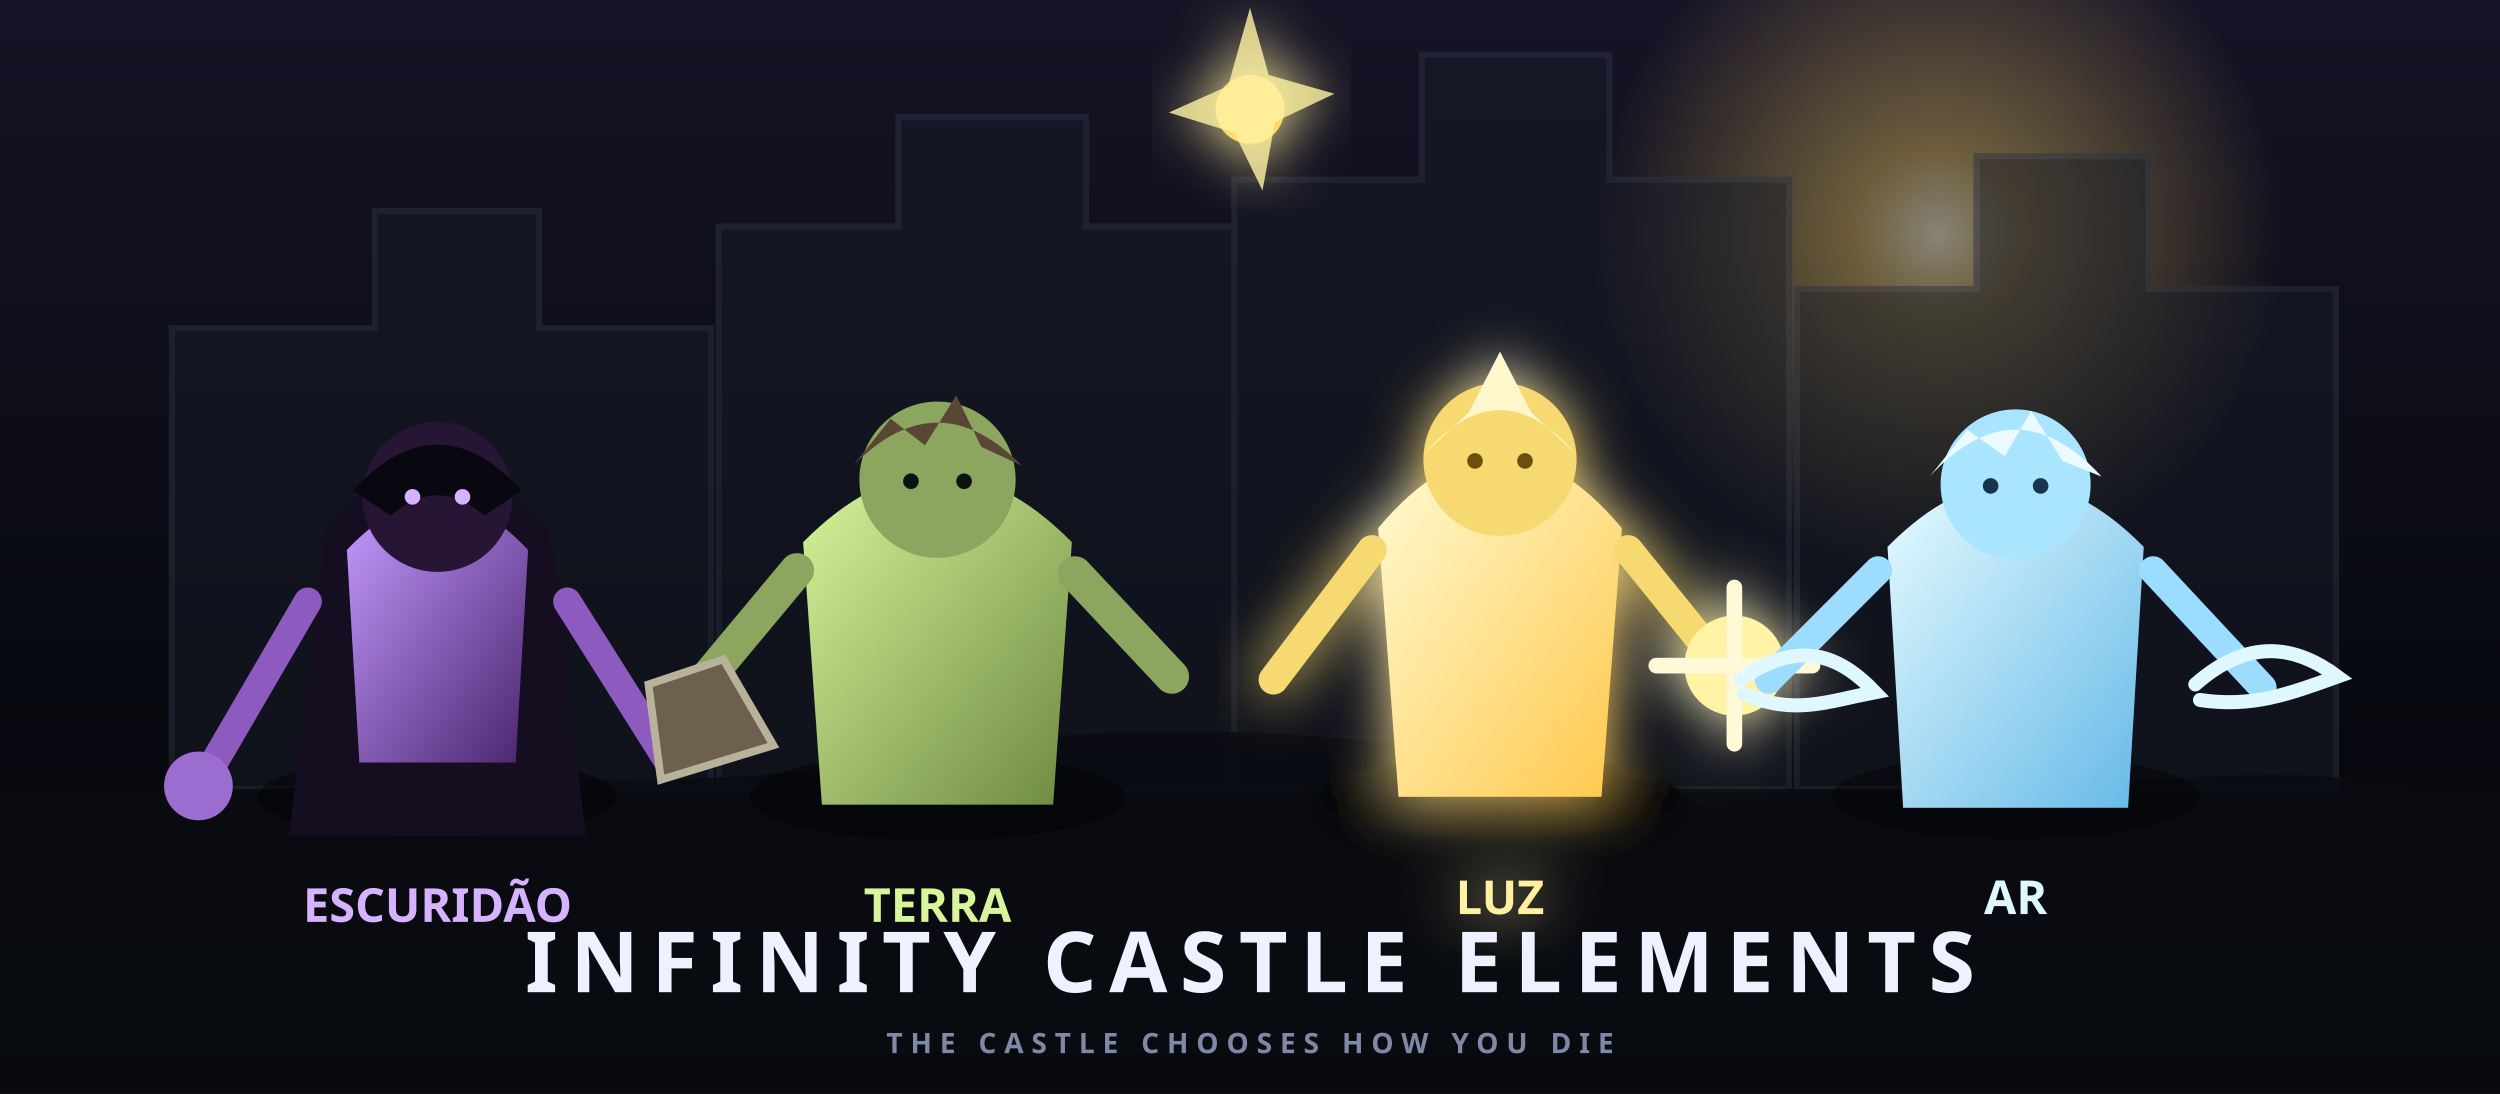
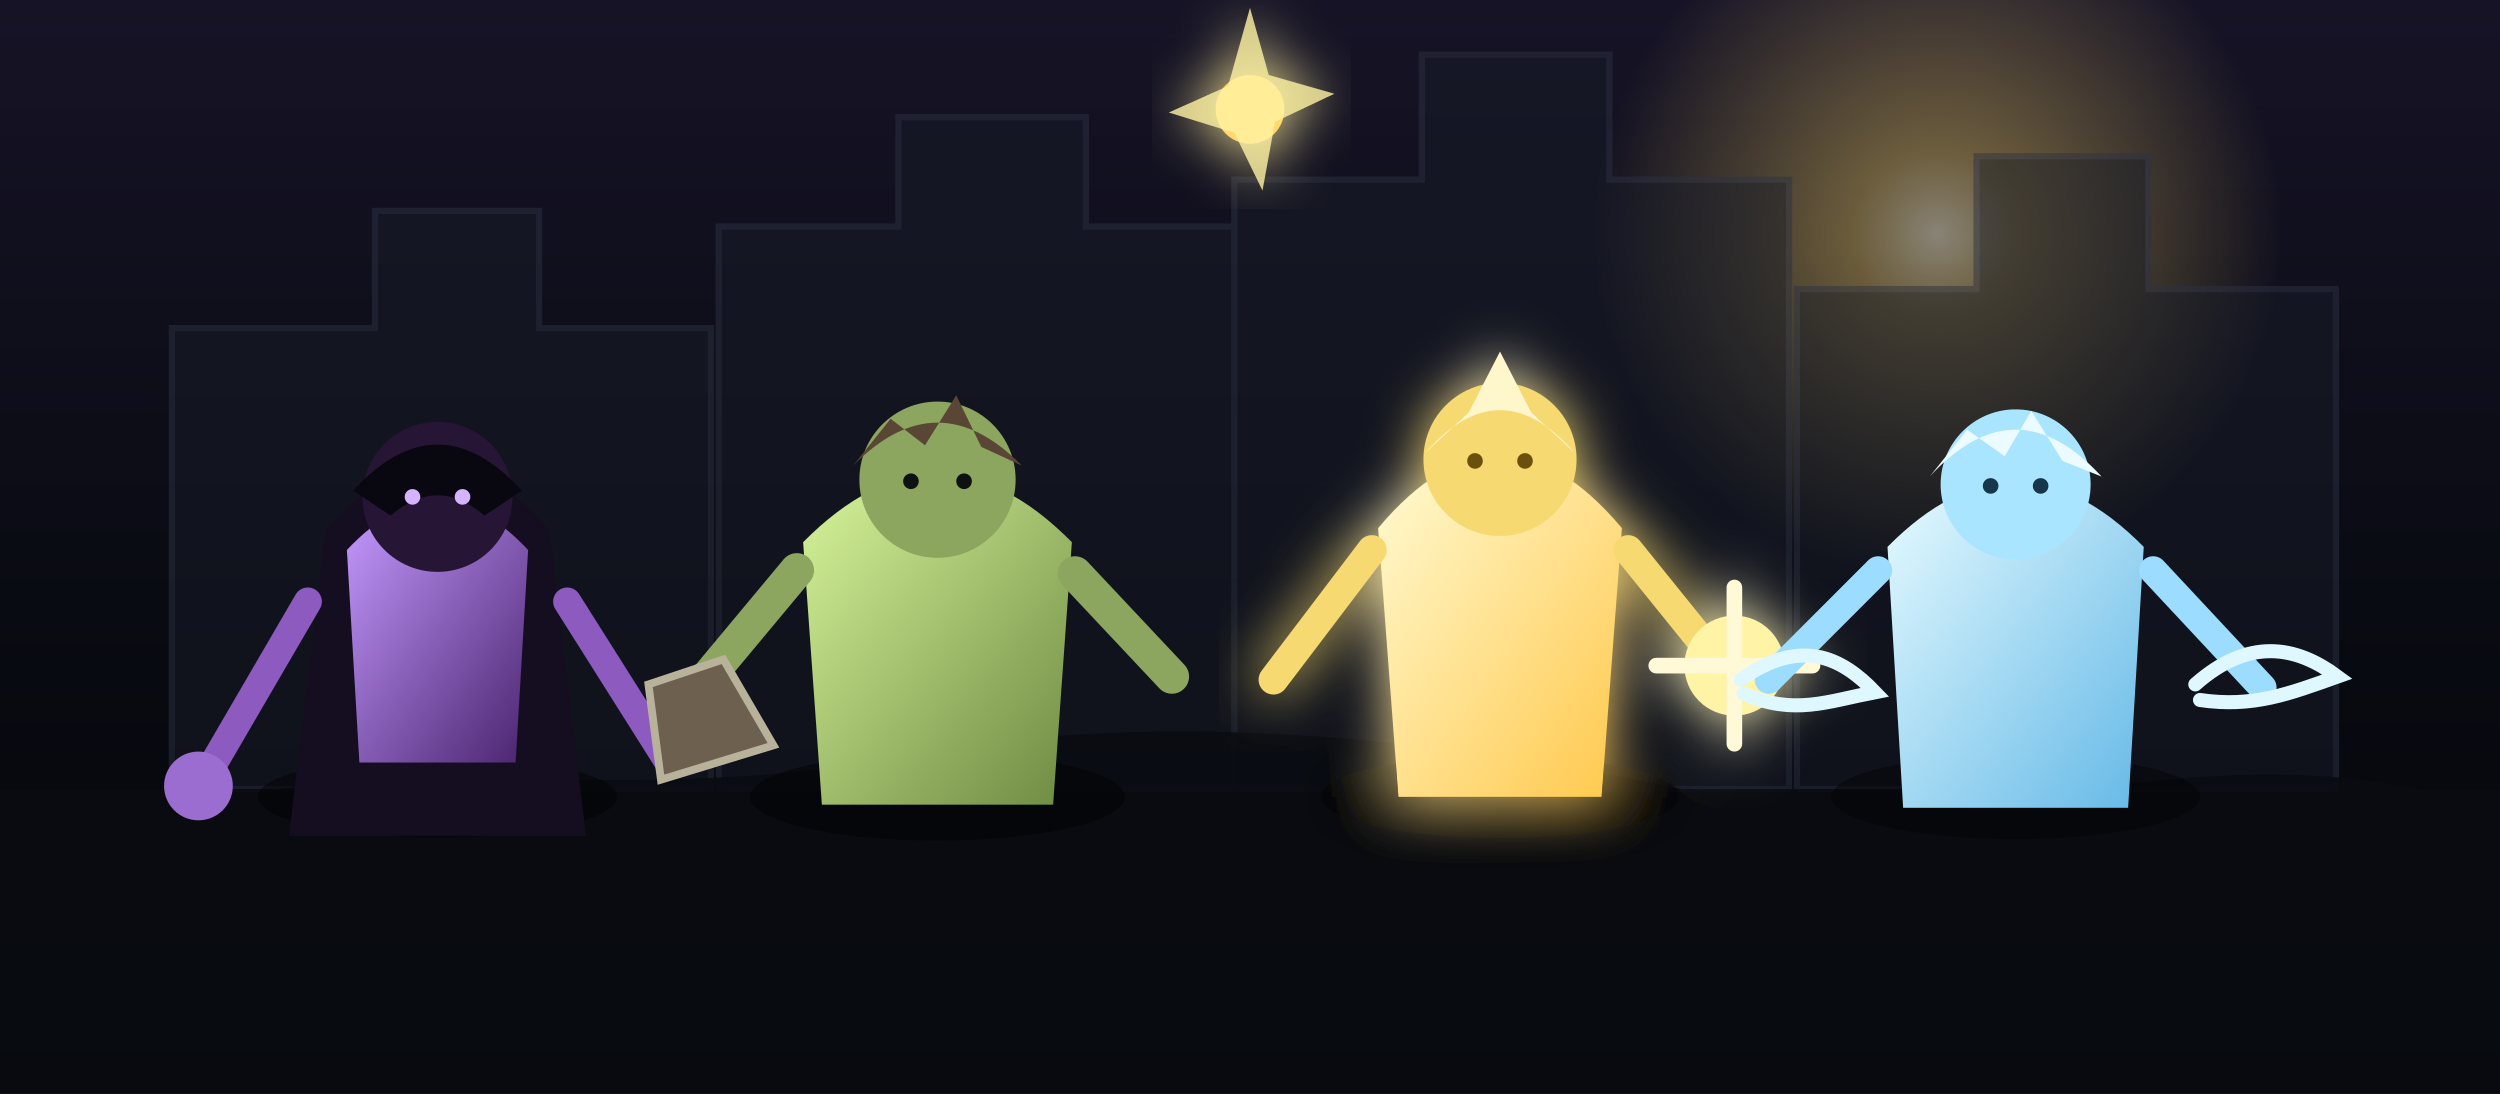
<svg xmlns="http://www.w3.org/2000/svg" viewBox="0 0 1600 700" role="img" aria-labelledby="t d">
  <defs>
    <linearGradient id="sky" x1="0" y1="0" x2="0" y2="1">
      <stop stop-color="#161326" />
      <stop offset=".55" stop-color="#090b12" />
      <stop offset="1" stop-color="#04050a" />
    </linearGradient>
    <radialGradient id="moon">
      <stop stop-color="#fff8d0" />
      <stop offset=".25" stop-color="#ffd96a" stop-opacity=".75" />
      <stop offset="1" stop-color="#ffd96a" stop-opacity="0" />
    </radialGradient>
    <linearGradient id="earth" x1="0" x2="1" y2="1">
      <stop stop-color="#d7f59a" />
      <stop offset="1" stop-color="#6d8a42" />
    </linearGradient>
    <linearGradient id="air" x1="0" x2="1" y2="1">
      <stop stop-color="#e7fbff" />
      <stop offset="1" stop-color="#65b9e7" />
    </linearGradient>
    <linearGradient id="light" x1="0" x2="1" y2="1">
      <stop stop-color="#fffbd4" />
      <stop offset="1" stop-color="#ffc84c" />
    </linearGradient>
    <linearGradient id="dark" x1="0" x2="1" y2="1">
      <stop stop-color="#c49aff" />
      <stop offset="1" stop-color="#4b246f" />
    </linearGradient>
    <filter id="glow">
      <feGaussianBlur stdDeviation="18" result="b" />
      <feMerge>
        <feMergeNode in="b" />
        <feMergeNode in="SourceGraphic" />
      </feMerge>
    </filter>
  </defs>
  <rect width="1600" height="700" fill="url(#sky)" />
  <circle cx="1240" cy="150" r="220" fill="url(#moon)" opacity=".5" />
  <g opacity=".5" fill="#171b27" stroke="#2b3144" stroke-width="4">
    <path d="M110 505V210h130v-75h105v75h110v295z" />
    <path d="M1150 505V185h115v-85h110v85h120v320z" />
    <path d="M460 505V145h115V75h120v70h95v360z" />
    <path d="M790 505V115h120V35h120v80h115v390z" />
  </g>
  <g fill="#090b11" opacity=".9">
    <rect x="0" y="505" width="1600" height="195" />
    <path d="M0 540 C230 470 390 520 570 485 S940 475 1100 510 S1420 455 1600 520V700H0z" />
  </g>
  <g transform="translate(800 70)" filter="url(#glow)">
    <circle r="22" fill="#ffd96a" />
    <path d="M0-65L12-22 54-10 16 8 8 52-10 15-52 2-14-15z" fill="#fff2a3" opacity=".8" />
  </g>
  <g transform="translate(280 250)">
    <ellipse cx="0" cy="260" rx="115" ry="26" fill="#000" opacity=".45" />
    <path d="M-72 90Q0 5 72 90L95 285H-95z" fill="#140e20" />
    <path d="M-58 102Q0 40 58 102L50 238H-50z" fill="url(#dark)" />
    <circle cy="68" r="48" fill="#271536" />
    <path d="M-54 64Q0 5 54 64L30 80Q0 54-30 80z" fill="#09070f" />
    <circle cx="-16" cy="68" r="5" fill="#d5b3ff" />
    <circle cx="16" cy="68" r="5" fill="#d5b3ff" />
    <path d="M-83 135L-150 250M83 135L148 238" stroke="#8d5ac0" stroke-width="18" stroke-linecap="round" />
    <circle cx="-153" cy="253" r="22" fill="#9b6dd0" />
-     <text y="340" text-anchor="middle" fill="#d5b3ff" font-family="system-ui" font-weight="900" font-size="30">ESCURIDÃO</text>
  </g>
  <g transform="translate(600 225)">
    <ellipse cx="0" cy="285" rx="120" ry="28" fill="#000" opacity=".45" />
    <path d="M-86 122Q0 35 86 122L74 290H-74z" fill="url(#earth)" />
    <circle cy="82" r="50" fill="#8ca55f" />
    <path d="M-54 73Q0 18 54 73L28 61 12 28-8 60-30 43z" fill="#5a4634" />
    <circle cx="-17" cy="83" r="5" fill="#0d1110" />
    <circle cx="17" cy="83" r="5" fill="#0d1110" />
    <path d="M-90 140L-165 230M88 142L150 208" stroke="#8ca55f" stroke-width="22" stroke-linecap="round" />
    <path d="M-185 213l48-16 32 55-72 22z" fill="#6d604f" stroke="#b9b29b" stroke-width="5" />
-     <text y="365" text-anchor="middle" fill="#d7f59a" font-family="system-ui" font-weight="900" font-size="30">TERRA</text>
  </g>
  <g transform="translate(960 210)" filter="url(#glow)">
    <ellipse cx="0" cy="300" rx="115" ry="26" fill="#000" opacity=".35" />
    <path d="M-78 128Q0 35 78 128L65 300H-65z" fill="url(#light)" />
    <circle cy="84" r="49" fill="#f6d970" />
    <path d="M-48 80Q0 25 48 80L20 54 0 15-20 54z" fill="#fff7cc" />
    <circle cx="-16" cy="85" r="5" fill="#6a5010" />
    <circle cx="16" cy="85" r="5" fill="#6a5010" />
    <path d="M-82 142L-145 225M82 142L145 220" stroke="#f6d970" stroke-width="19" stroke-linecap="round" />
    <circle cx="150" cy="216" r="32" fill="#fff3a5" />
    <path d="M150 166v100M100 216h100" stroke="#fff9d7" stroke-width="10" stroke-linecap="round" />
-     <text y="375" text-anchor="middle" fill="#fff0a2" font-family="system-ui" font-weight="900" font-size="30">LUZ</text>
  </g>
  <g transform="translate(1290 235)">
    <ellipse cx="0" cy="275" rx="118" ry="27" fill="#000" opacity=".4" />
    <path d="M-82 115Q0 32 82 115L72 282H-72z" fill="url(#air)" />
    <circle cy="75" r="48" fill="#a9e5ff" />
    <path d="M-55 70Q0 10 55 70L30 60 10 28-7 57-31 40z" fill="#ecfbff" />
    <circle cx="-16" cy="76" r="5" fill="#15364b" />
    <circle cx="16" cy="76" r="5" fill="#15364b" />
    <path d="M-88 130L-158 200M88 130L158 205" stroke="#9bdcff" stroke-width="18" stroke-linecap="round" />
    <path d="M-176 200c38-27 64-15 86 8-31 6-52 15-84 1M115 203c34-30 64-25 91-5-31 11-54 20-88 15" fill="none" stroke="#dff7ff" stroke-width="9" stroke-linecap="round" />
-     <text y="350" text-anchor="middle" fill="#dff7ff" font-family="system-ui" font-weight="900" font-size="30">AR</text>
  </g>
-   <text x="800" y="635" text-anchor="middle" fill="#eef1ff" font-family="system-ui" font-weight="950" font-size="54" letter-spacing="8">INFINITY CASTLE ELEMENTS</text>
-   <text x="800" y="674" text-anchor="middle" fill="#7f89a5" font-family="system-ui" font-weight="700" font-size="18" letter-spacing="5">THE CASTLE CHOOSES HOW YOU DIE</text>
</svg>
